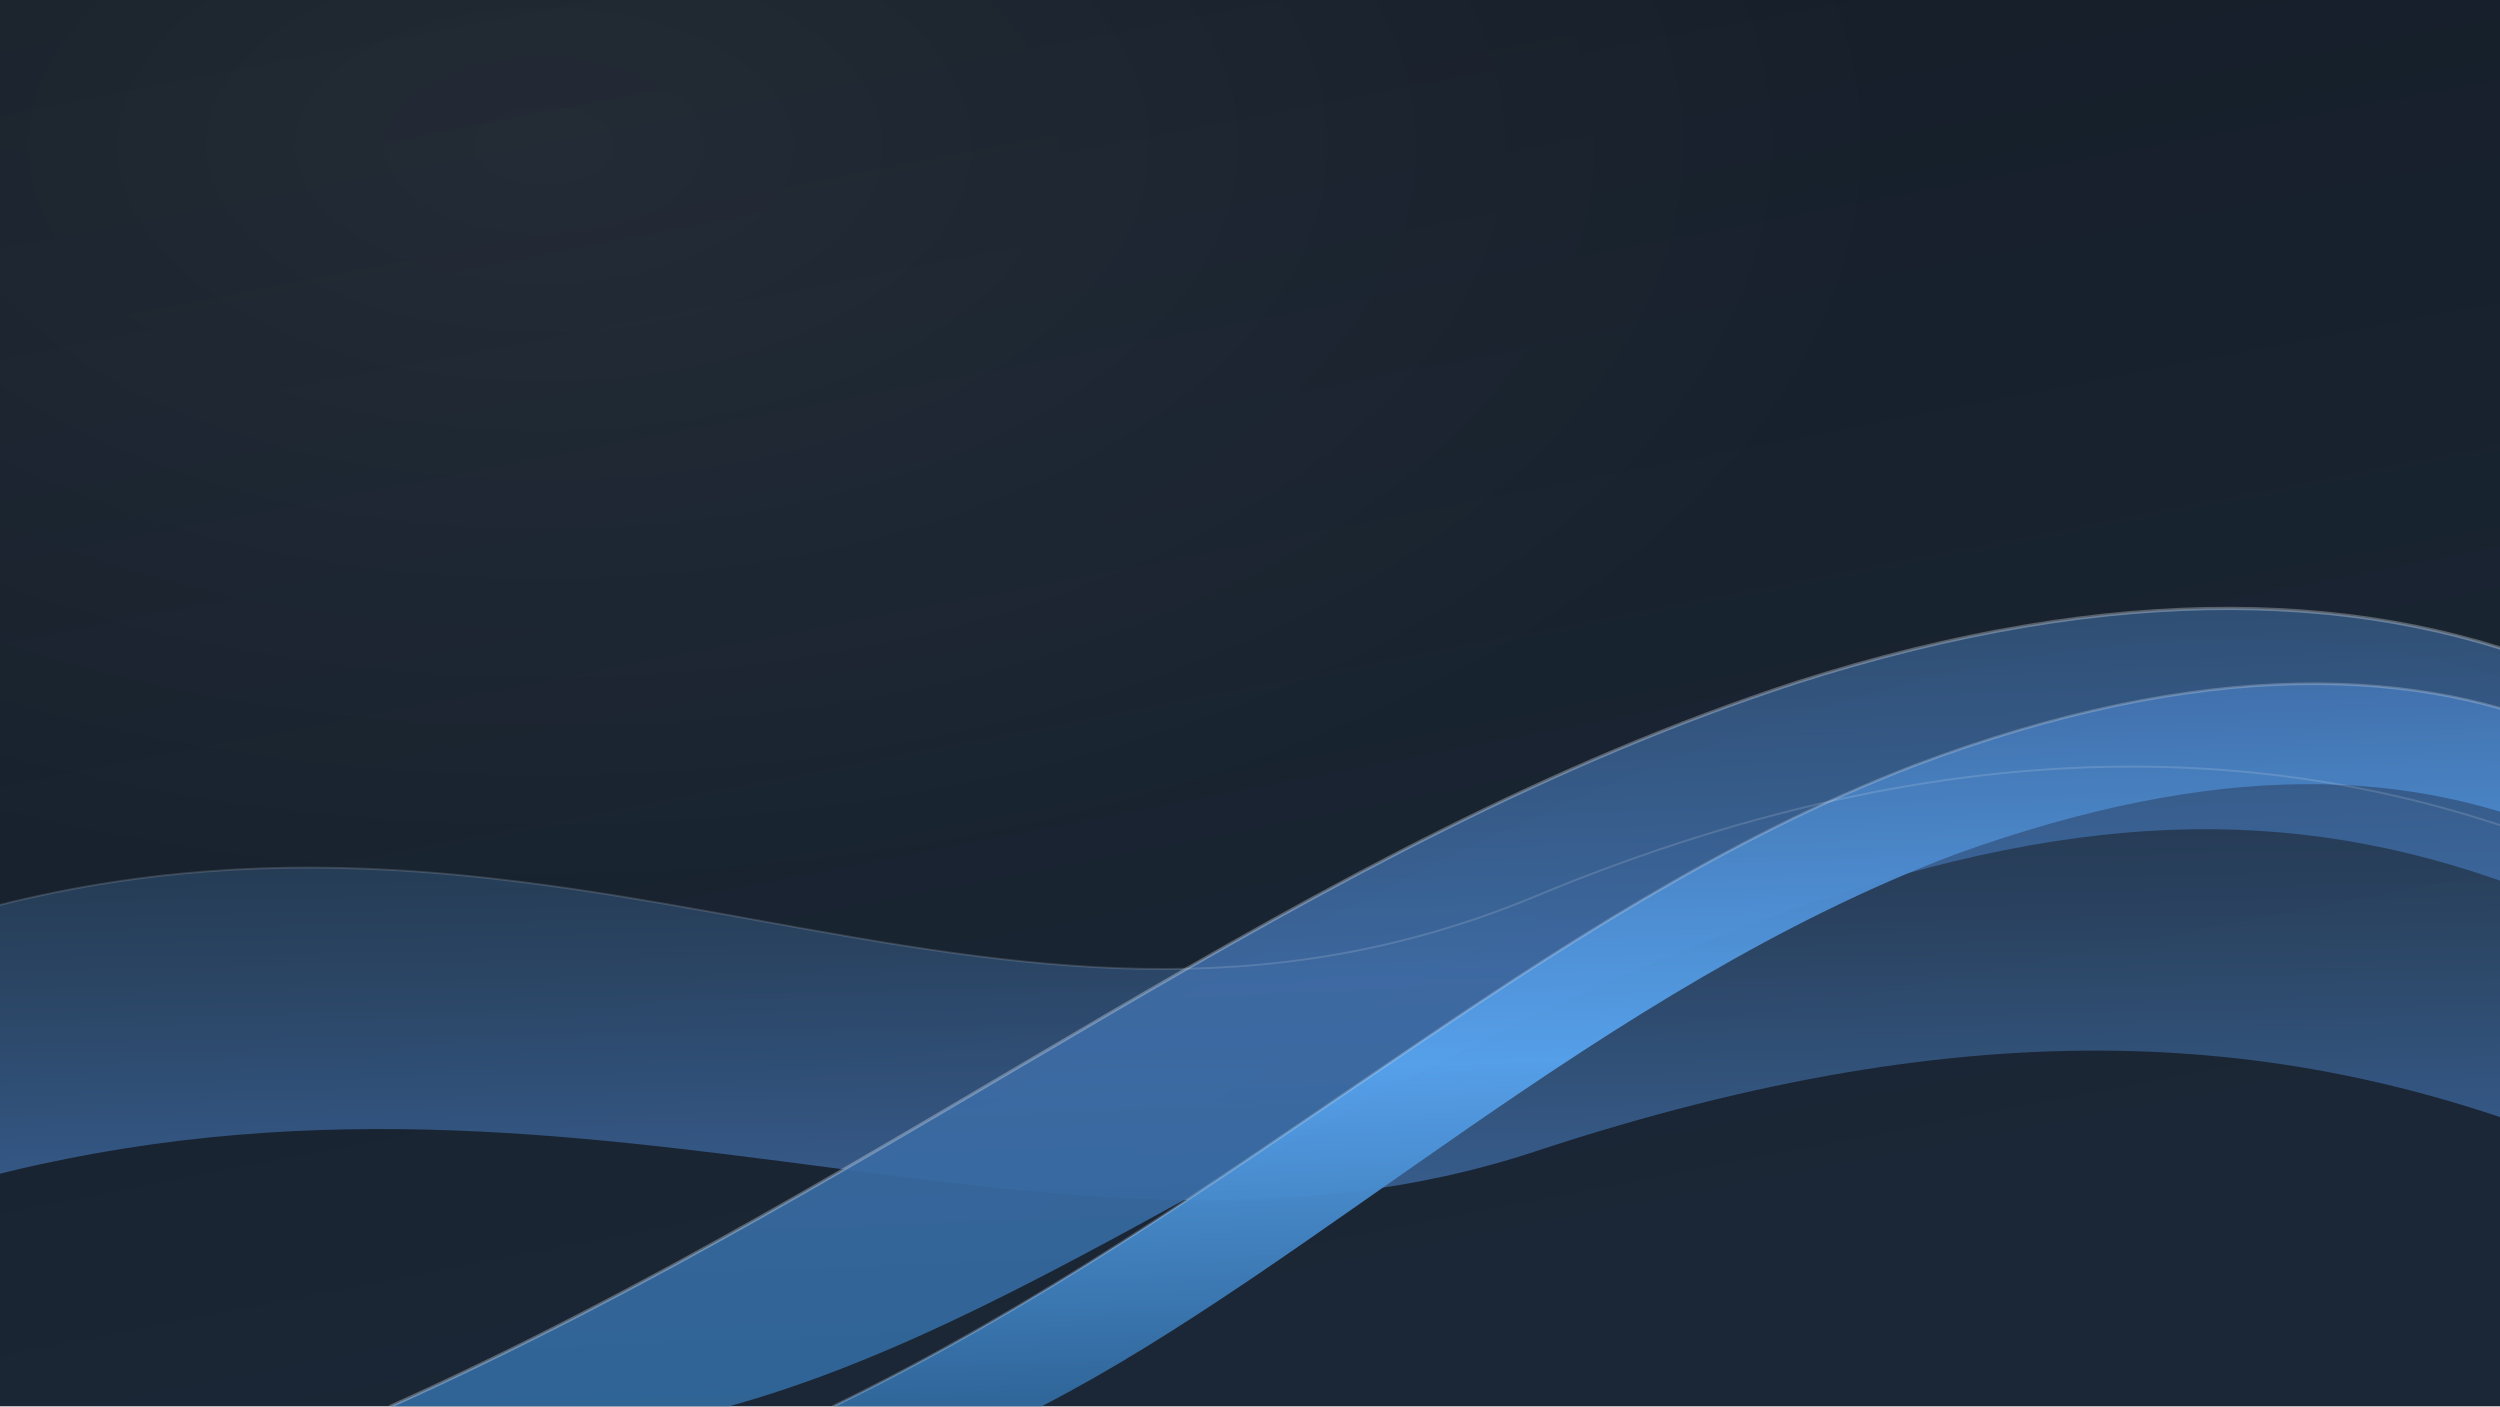
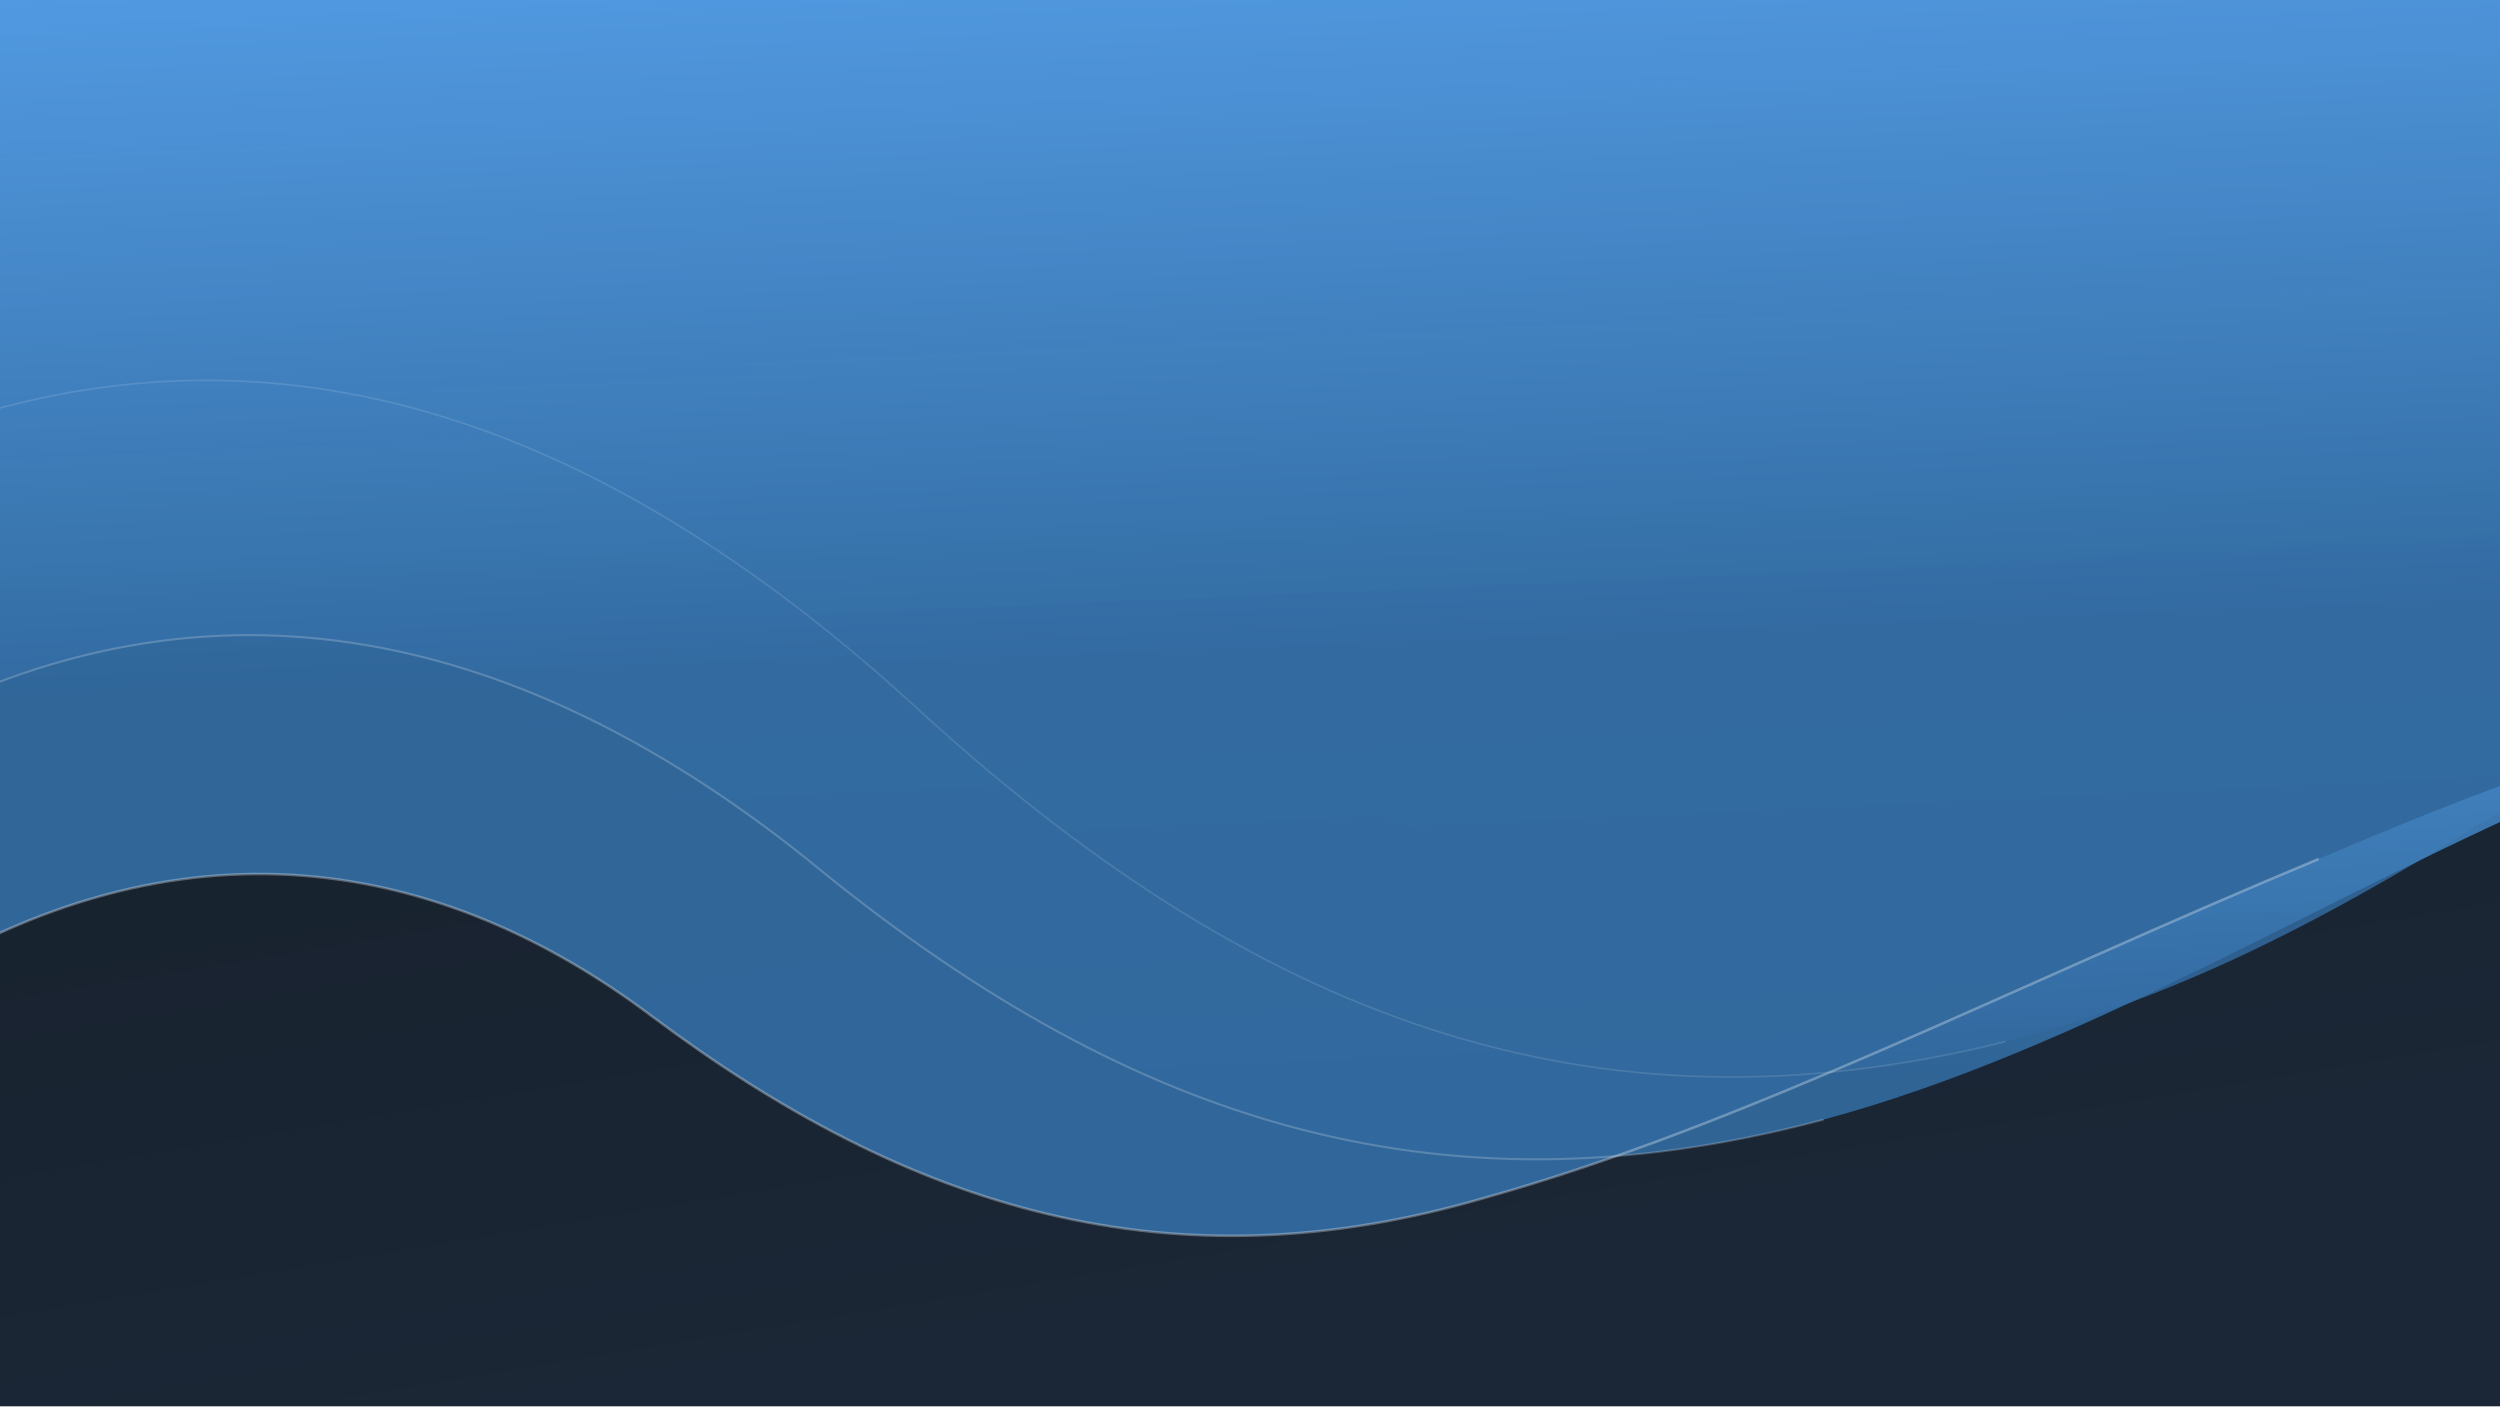
<svg xmlns="http://www.w3.org/2000/svg" viewBox="0 0 1920 1080" preserveAspectRatio="xMidYMid slice">
  <defs>
-     <linearGradient id="bg" x1="0" y1="0" x2="0.35" y2="1">
+     <linearGradient id="bg" x1="0" y1="0" x2="0.3" y2="1">
      <stop offset="0" stop-color="#141c26" />
      <stop offset="1" stop-color="#1b2736" />
    </linearGradient>
-     <radialGradient id="key" cx="0.22" cy="0.1" r="0.9">
-       <stop offset="0" stop-color="#ffffff" stop-opacity="0.06" />
-       <stop offset="0.6" stop-color="#ffffff" stop-opacity="0" />
+     <radialGradient id="key" cx="0.15" cy="0.08" r="1">
+       <stop offset="0" stop-color="#ffffff" stop-opacity="0.07" />
+       <stop offset="0.55" stop-color="#ffffff" stop-opacity="0" />
    </radialGradient>
-     <linearGradient id="rA" x1="0" y1="0" x2="0.12" y2="1">
+     <linearGradient id="rA" x1="0" y1="0" x2="0.15" y2="1">
      <stop offset="0" stop-color="#243a52" />
-       <stop offset="0.45" stop-color="#2f4d70" />
+       <stop offset="0.5" stop-color="#2f4d70" />
      <stop offset="1" stop-color="#3f6ca6" />
    </linearGradient>
-     <linearGradient id="rB" x1="0" y1="0" x2="0.1" y2="1">
+     <linearGradient id="rB" x1="0" y1="0" x2="0.12" y2="1">
      <stop offset="0" stop-color="#2f4d70" />
      <stop offset="0.5" stop-color="#3f6ca6" />
      <stop offset="1" stop-color="#31699e" />
    </linearGradient>
-     <linearGradient id="rC" x1="0" y1="0" x2="0.08" y2="1">
+     <linearGradient id="rC" x1="0" y1="0" x2="0.1" y2="1">
      <stop offset="0" stop-color="#3f6ca6" />
-       <stop offset="0.55" stop-color="#57a3ee" />
+       <stop offset="0.5" stop-color="#57a3ee" />
      <stop offset="1" stop-color="#31699e" />
    </linearGradient>
-     <linearGradient id="shadow" x1="0" y1="0" x2="0" y2="1">
-       <stop offset="0" stop-color="#31699e" stop-opacity="0.22" />
-       <stop offset="1" stop-color="#31699e" stop-opacity="0" />
+     <linearGradient id="rD" x1="0" y1="0" x2="0.08" y2="1">
+       <stop offset="0" stop-color="#57a3ee" />
+       <stop offset="0.6" stop-color="#31699e" />
+       <stop offset="1" stop-color="#31699e" />
    </linearGradient>
  </defs>
  <rect width="1920" height="1080" fill="url(#bg)" />
  <rect width="1920" height="1080" fill="url(#key)" />
-   <path fill="url(#rA)" fill-opacity="0.75" d="M -60,712   C 430,556 758,864 1180,688   C 1522,546 1786,576 1980,656   L 1980,880   C 1760,792 1520,772 1180,884   C 800,1010 430,768 -60,918 Z" />
-   <path fill="url(#shadow)" d="M 300,1080   C 706,912 1006,668 1384,548   C 1630,470 1830,476 1980,542   L 1980,608   C 1820,548 1636,545 1400,618   C 1040,730 796,962 528,1080 Z" />
-   <path fill="url(#rB)" fill-opacity="0.92" d="M 300,1080   C 700,900 1000,648 1380,524   C 1624,446 1824,452 1980,520   L 1980,700   C 1806,624 1642,614 1420,684   C 1064,796 820,1008 560,1080 Z" />
-   <path fill="url(#rC)" fill-opacity="0.95" d="M 640,1080   C 952,928 1180,700 1470,588   C 1692,504 1862,512 1980,566   L 1980,646   C 1852,588 1702,584 1502,656   C 1232,758 1010,972 800,1080 Z" />
-   <path fill="none" stroke="#ffffff" stroke-opacity="0.28" stroke-width="2.5" stroke-linecap="round" d="M 300,1080 C 700,900 1000,648 1380,524 C 1624,446 1824,452 1980,520" />
-   <path fill="none" stroke="#ffffff" stroke-opacity="0.22" stroke-width="2" stroke-linecap="round" d="M 640,1080 C 952,928 1180,700 1470,588 C 1692,504 1862,512 1980,566" />
-   <path fill="none" stroke="#ffffff" stroke-opacity="0.14" stroke-width="1.5" stroke-linecap="round" d="M -60,712 C 430,556 758,864 1180,688 C 1522,546 1786,576 1980,656" />
+   <path fill="url(#rA)" fill-opacity="0.65" d="M-80,120   C 260,60 520,220 760,420   C 1040,660 1300,760 1620,700   C 1780,668 1900,600 1990,540   L 1990,-80 L -80,-80 Z" />
+   <path fill="url(#rB)" fill-opacity="0.85" d="M-80,340   C 220,220 480,340 700,540   C 960,780 1220,880 1540,800   C 1720,754 1860,660 1990,580   L 1990,-80 L -80,-80 Z" />
+   <path fill="url(#rC)" fill-opacity="0.92" d="M-80,560   C 180,420 420,500 620,660   C 860,858 1100,940 1400,860   C 1600,806 1780,690 1990,600   L 1990,-80 L -80,-80 Z" />
+   <path fill="url(#rD)" fill-opacity="0.95" d="M-80,760   C 140,620 340,660 500,780   C 700,930 900,990 1140,920   C 1340,864 1540,760 1780,660   C 1860,626 1930,598 1990,580   L 1990,-80 L -80,-80 Z" />
+   <path fill="none" stroke="#ffffff" stroke-opacity="0.3" stroke-width="2" stroke-linecap="round" d="M-80,760 C 140,620 340,660 500,780 C 700,930 900,990 1140,920 C 1340,864 1540,760 1780,660" />
+   <path fill="none" stroke="#ffffff" stroke-opacity="0.2" stroke-width="1.6" stroke-linecap="round" d="M-80,560 C 180,420 420,500 620,660 C 860,858 1100,940 1400,860" />
+   <path fill="none" stroke="#ffffff" stroke-opacity="0.12" stroke-width="1.3" stroke-linecap="round" d="M-80,340 C 220,220 480,340 700,540 C 960,780 1220,880 1540,800" />
</svg>
